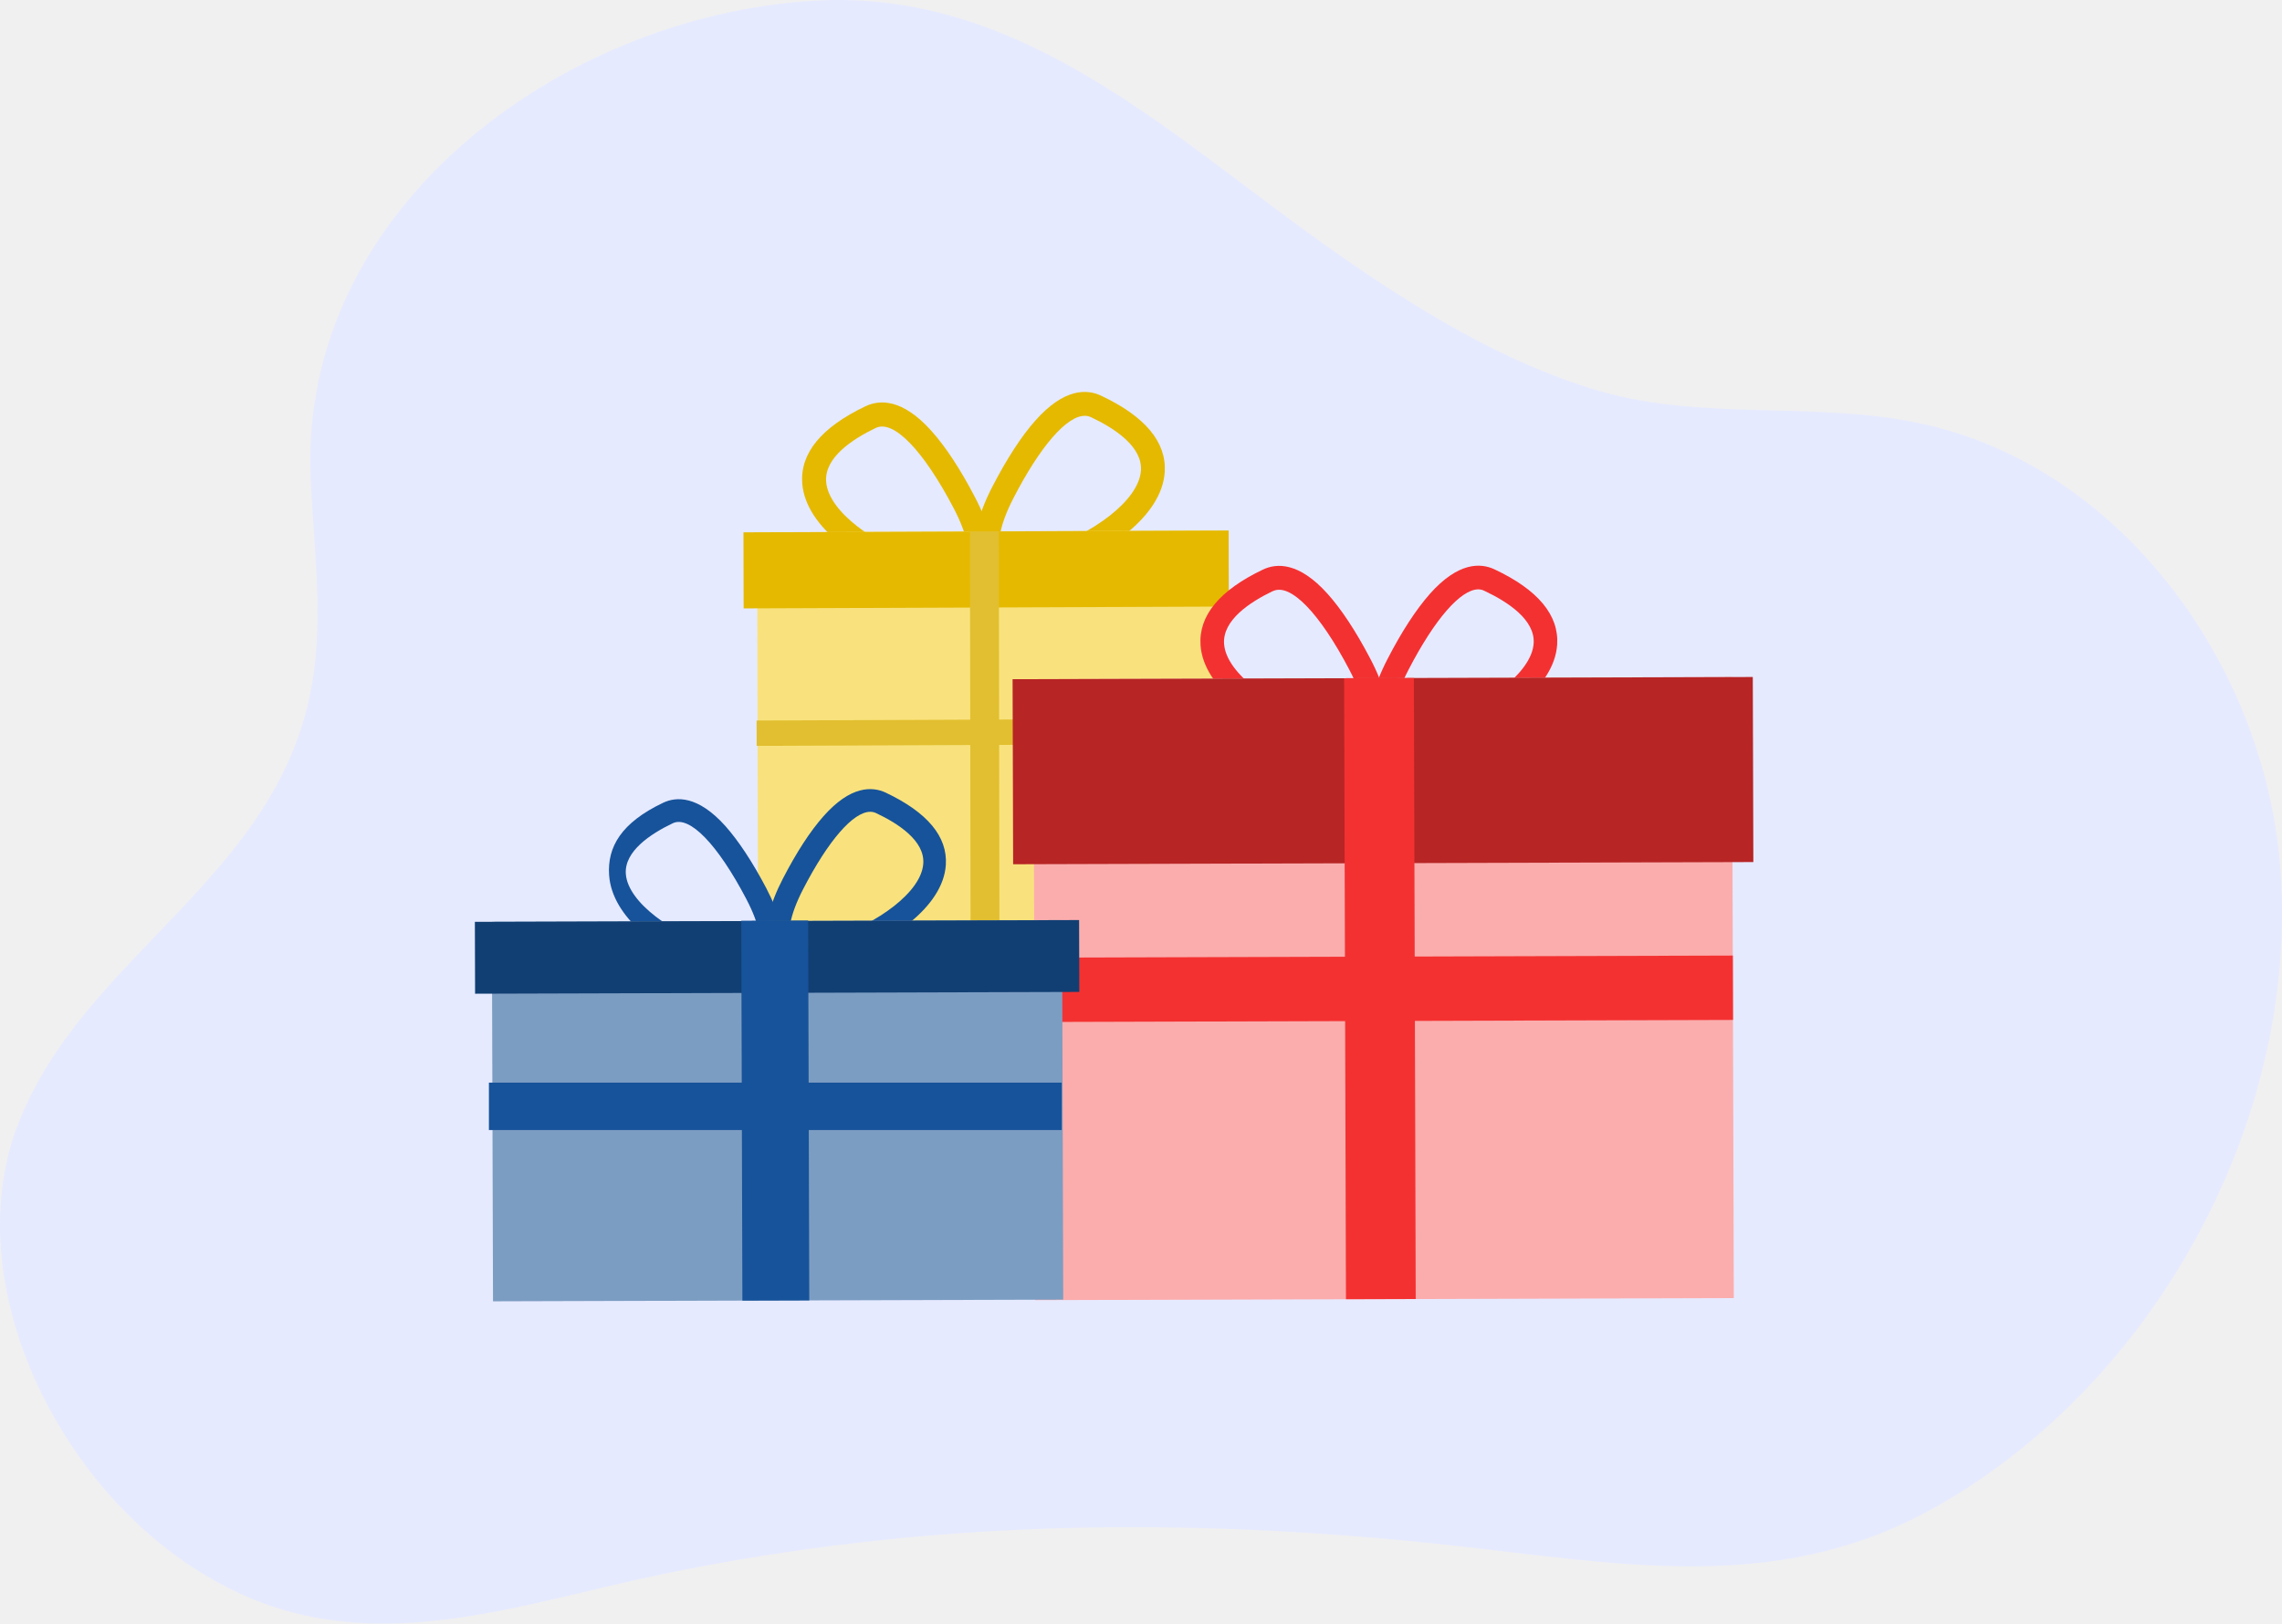
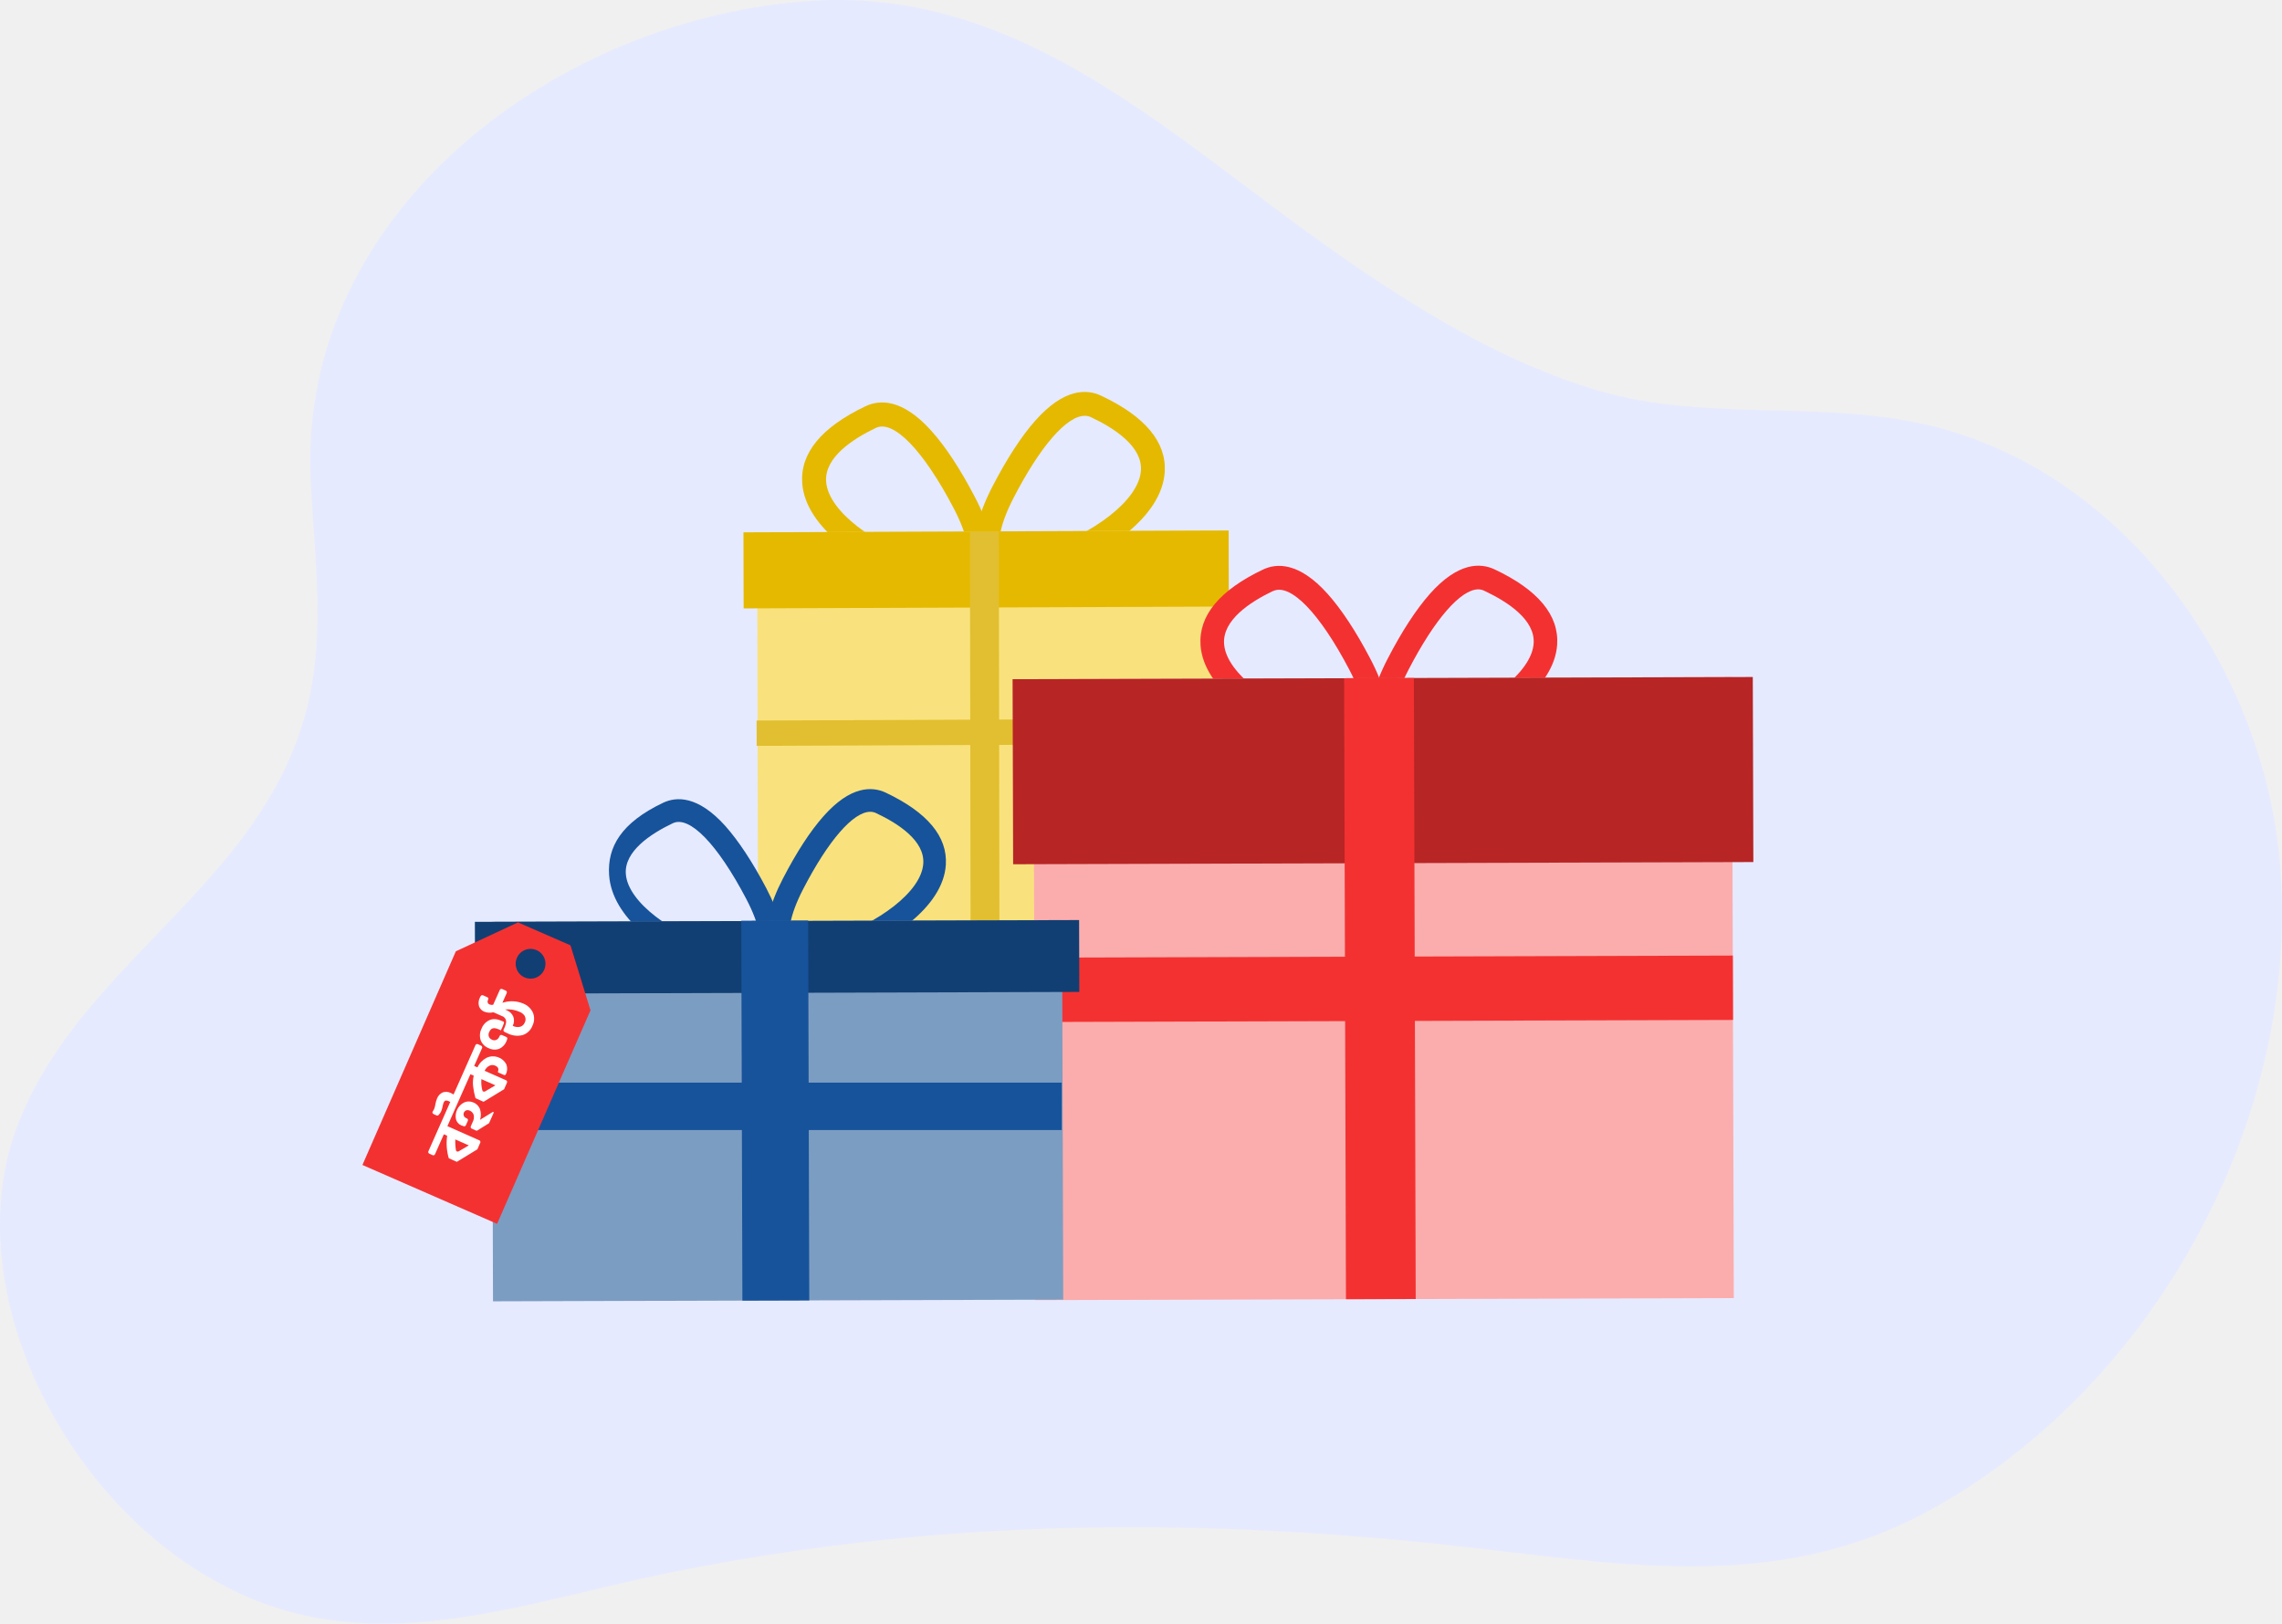
<svg xmlns="http://www.w3.org/2000/svg" viewBox="0 0 691.21 491.74">
  <defs>
-     <style>.cls-1{fill:#e6eaff;}.cls-2{fill:#e5b900;}.cls-3{fill:#f9e27d;}.cls-4{fill:#e2bf30;}.cls-5{fill:#f43131;}.cls-6{fill:#fbadad;}.cls-7{fill:#b72525;}.cls-8{fill:#17539a;}.cls-9{fill:#7c9dc2;}.cls-10{fill:#113f73;}</style>
+     <style>.cls-1{fill:#e6eaff;}.cls-2{fill:#e5b900;}.cls-3{fill:#f9e27d;}.cls-4{fill:#e2bf30;}.cls-5{fill:#f43131;}.cls-6{fill:#fbadad;}.cls-7{fill:#b72525;}.cls-8{fill:#17539a;}.cls-9{fill:#7c9dc2;}.cls-10{fill:#113f73;}.cls-11{fill:#fff;}</style>
  </defs>
  <g id="Layer_2" data-name="Layer 2">
    <g id="Illustration">
      <g id="back">
        <path class="cls-1" d="M60.06,475.78c-20.52-12.92-36.92-32.19-47.6-54-12.28-25.14-17.1-55.17-7-81.26,20-51.71,79.08-74.46,89.1-133.59,3.46-20.42.45-41.29-.47-62C90.5,63.31,169.83,4.89,246.34.23,309.88-3.64,355.43,42,403.9,76c24.49,17.17,51.39,33.88,80.33,42.35,31.7,9.29,65.44,3,97.54,9.91,60.13,12.85,103.67,72.16,108.82,133.43,6.51,77.48-38.52,158.87-106.31,195.84-47.17,25.73-95.15,15.82-146.35,10.33-80.38-8.62-157.86-7.51-237.1,8.87C157,485.78,113.08,502.82,70,481.37,66.59,479.67,63.27,477.8,60.06,475.78Z" />
      </g>
      <g id="Gift3">
        <path class="cls-2" d="M307.43,175.36c-4.25,0-7.4-1.22-9.51-3.72-5.07-6-1.35-16.48,2.67-24.25,4.4-8.51,8.79-15.26,13-20,8.75-9.87,15.64-9.56,19.88-7.57h0c13.4,6.29,19.9,14.09,19.32,23.18-.86,13.55-18,25.14-33.62,30.17A40,40,0,0,1,307.43,175.36Zm21.13-49.42c-5.43,0-13.43,9.14-21.52,24.79-4.54,8.77-5.07,14.46-3.58,16.22.56.67,3.21,2.59,13.52-.74,13.6-4.39,28-14.47,28.61-23.72.46-7.25-8-12.78-15.17-16.15A4.35,4.35,0,0,0,328.56,125.94Z" />
        <path class="cls-2" d="M288.58,178.49a39.82,39.82,0,0,1-11.8-2.18c-15.62-4.94-32.85-16.43-33.79-30-.63-9.08,5.82-16.91,19.19-23.28h0c4.23-2,11.12-2.36,19.92,7.45,4.28,4.76,8.71,11.49,13.16,20,4.06,7.74,7.84,18.22,2.81,24.23C296,177.22,292.83,178.47,288.58,178.49ZM265.3,129.6c-7.15,3.41-15.57,9-15.07,16.23.64,9.26,15.12,19.25,28.74,23.56,10.33,3.27,13,1.33,13.53.66,1.48-1.76.91-7.46-3.67-16.2-9.18-17.5-18.19-26.79-23.53-24.25Z" />
        <polygon class="cls-3" points="368.29 282.35 229.59 282.88 229.33 161.22 368.02 160.69 368.29 282.35" />
        <polygon class="cls-2" points="372.21 183.71 225.24 184.27 225.19 161.23 372.16 160.67 372.21 183.71" />
        <polygon class="cls-4" points="302.73 282.6 293.98 282.63 293.79 160.97 302.54 160.94 302.73 282.6" />
        <polygon class="cls-4" points="229.19 225.9 229.17 218.23 368.49 217.66 368.51 225.34 229.19 225.9" />
      </g>
      <g id="Gift2">
        <path class="cls-5" d="M427,227.12c-4.18,0-7.28-1.21-9.36-3.66-5-5.88-1.32-16.22,2.63-23.85,4.33-8.38,8.65-15,12.83-19.74,8.61-9.7,15.38-9.4,19.56-7.44h0c13.18,6.19,19.57,13.86,19,22.8-.85,13.33-17.74,24.73-33.08,29.68A39.2,39.2,0,0,1,427,227.12Zm20.79-48.62c-5.35,0-13.21,9-21.18,24.39-4.46,8.62-5,14.23-3.52,16,.56.66,3.17,2.55,13.31-.73,13.38-4.32,27.56-14.22,28.14-23.33.45-7.13-7.87-12.57-14.92-15.88A4.22,4.22,0,0,0,447.82,178.5Z" />
        <path class="cls-5" d="M408.49,227.06a39.37,39.37,0,0,1-11.61-2.14c-15.36-4.87-32.32-16.17-33.24-29.49-.62-8.94,5.73-16.64,18.88-22.91h0c4.16-2,10.94-2.32,19.6,7.33,4.2,4.69,8.56,11.3,12.94,19.66,4,7.61,7.71,17.92,2.76,23.83C415.76,225.81,412.67,227.05,408.49,227.06ZM385.59,179c-7,3.35-15.32,8.84-14.82,16,.63,9.1,14.87,18.93,28.27,23.17,10.16,3.21,12.76,1.31,13.31.65,1.45-1.74.9-7.34-3.62-15.94-9-17.21-17.89-26.35-23.14-23.85Z" />
        <rect class="cls-6" x="313.28" y="205.41" width="211.59" height="188.08" transform="translate(-0.87 1.22) rotate(-0.17)" />
        <rect class="cls-7" x="306.77" y="205.41" width="224.21" height="56.05" transform="translate(-0.67 1.21) rotate(-0.17)" />
        <rect class="cls-5" x="405.8" y="190.13" width="19.5" height="218.67" transform="translate(713.8 -116.95) rotate(89.83)" />
        <rect class="cls-5" x="407.39" y="205.42" width="21.13" height="188.08" transform="translate(-0.87 1.21) rotate(-0.17)" />
      </g>
      <g id="Gift1">
        <path class="cls-8" d="M243.6,292.57c-4,0-7-1.16-9-3.52-4.79-5.65-1.27-15.58,2.52-22.91,4.16-8.05,8.31-14.42,12.33-18.95,8.26-9.32,14.77-9,18.78-7.15h0c12.66,6,18.8,13.31,18.26,21.9-.81,12.8-17,23.75-31.77,28.51A37.78,37.78,0,0,1,243.6,292.57Zm20-46.7c-5.13,0-12.69,8.63-20.33,23.42-4.29,8.29-4.79,13.67-3.39,15.33.54.63,3,2.44,12.78-.7,12.85-4.15,26.48-13.67,27-22.42.44-6.84-7.55-12.07-14.33-15.25A4,4,0,0,0,263.57,245.87Z" />
        <path class="cls-8" d="M225.8,295.52a37.57,37.57,0,0,1-11.15-2.06c-14.76-4.67-29.27-15.59-30.15-28.39-.6-8.58,3.73-15.92,16.35-21.93h0c4-1.91,10.51-2.23,18.83,7,4,4.51,8.22,10.86,12.43,18.88,3.83,7.32,7.41,17.22,2.65,22.9C232.78,294.32,229.81,295.51,225.8,295.52Zm-22-46.19c-6.75,3.22-14.71,8.49-14.24,15.33.61,8.75,14.29,18.19,27.16,22.26,9.76,3.09,12.25,1.26,12.78.63,1.4-1.67.87-7.05-3.47-15.31-8.67-16.53-17.19-25.32-22.23-22.91Z" />
        <rect class="cls-9" x="149.13" y="278.95" width="172.72" height="114.95" transform="translate(-0.97 0.68) rotate(-0.17)" />
        <rect class="cls-10" x="143.85" y="278.95" width="183.02" height="21.77" transform="translate(-0.84 0.68) rotate(-0.17)" />
        <rect class="cls-8" x="224.68" y="278.85" width="20.26" height="115.06" transform="translate(-0.98 0.68) rotate(-0.17)" />
        <rect class="cls-8" x="228.35" y="249.31" width="14.36" height="173.5" transform="matrix(0, 1, -1, 0, 570.9, 99.55)" />
      </g>
+       <path class="cls-5" d="M138.07,288.13l-28.29,64.71,40.79,17.83L178.86,306l-6.06-19.68-15.9-6.95Zm26.77,5.58a4.51,4.51,0,1,1-2.32-5.94A4.5,4.5,0,0,1,164.84,293.71Z" />
+       <path class="cls-11" d="M143.39,333.91a3.39,3.39,0,0,0-2.82,0,4.67,4.67,0,0,0-2.46,5.1,2.81,2.81,0,0,0,1.65,1.85,3.94,3.94,0,0,0,.73.25.53.53,0,0,0,.62-.31l.6-1.34a.55.55,0,0,0-.32-.74l-.27-.11a1.26,1.26,0,0,1,.1-2.32,1.49,1.49,0,0,1,1.08.1,2,2,0,0,1,1.18,1.29,3.07,3.07,0,0,1-.29,2.11l-.58,1.32a.54.54,0,0,0,.27.72l1.4.62a.23.23,0,0,0,.2,0l3.6-2.23a.27.27,0,0,0,.08-.1l1.37-3.09a.19.19,0,0,0-.1-.25h0a.19.19,0,0,0-.18,0l-3.84,2.38a5.35,5.35,0,0,0,0-3.15A3.47,3.47,0,0,0,143.39,333.91Z" />
+       <path class="cls-11" d="M137.6,331l-.22.49a5.38,5.38,0,0,0-.82-.45,3.16,3.16,0,0,0-2.46-.18,3.31,3.31,0,0,0-1.73,1.87,8.07,8.07,0,0,0-.48,1.67,7,7,0,0,1-.39,1.49,3.79,3.79,0,0,1-.4.69.54.54,0,0,0,.2.83l.93.42a.56.56,0,0,0,.59-.1,3.55,3.55,0,0,0,.82-1.18,7.6,7.6,0,0,0,.41-1.38,7,7,0,0,1,.32-1.21c.17-.37.37-.58.61-.63a1.54,1.54,0,0,1,.92.18l.22.11.26.13-2.16,4.89-.33.73-4.13,9.32a.54.54,0,0,0,.28.72l1,.46a.54.54,0,0,0,.72-.28l2.68-6.05,1,.45a16.36,16.36,0,0,0,.46,6.71.24.24,0,0,0,.12.14l2.24,1a.23.23,0,0,0,.2,0l6.14-3.75v0h0l.87-2a.55.55,0,0,0-.28-.72l-9.67-4.28.36-.82.32-.73,3.39-7.64.32-.73,2.58-5.82,1,.43a9.52,9.52,0,0,0-.19,3.22,24.39,24.39,0,0,0,.69,3.5.23.23,0,0,0,.12.15l2.24,1a.23.23,0,0,0,.2,0l6.14-3.75v0h0l.87-2a.55.55,0,0,0-.28-.72l-6.49-2.87a3.2,3.2,0,0,1,1.47-1.54,2,2,0,0,1,1.76,0c.88.39,1.15,1,.79,1.79h0a.2.2,0,0,0,.1.26l1.75.77a.41.41,0,0,0,.55-.21h0a3.66,3.66,0,0,0,.16-3,4.55,4.55,0,0,0-6-2,6.22,6.22,0,0,0-2.75,2.89l-1-.42,2.4-5.42a.56.56,0,0,0-.28-.72l-1-.46a.55.55,0,0,0-.72.28l-6.07,13.69ZM142,346.91l-3.09,1.81a.54.54,0,0,1-.81-.38,16,16,0,0,1-.19-3.24Zm8.06-18.19-3.16,1.85a.55.55,0,0,1-.81-.35,10.41,10.41,0,0,1-.28-3.38Z" />
+       <path class="cls-11" d="M152.65,309.85a.37.37,0,0,0-.2-.45h0c-1.58-.7-2.7-.95-3.89-.55a4.54,4.54,0,0,0-2.68,2.64,4.67,4.67,0,0,0-.28,3.57,4.18,4.18,0,0,0,2.36,2.38,4.08,4.08,0,0,0,3.25.22,4.23,4.23,0,0,0,2.21-2.33,5.31,5.31,0,0,0,.22-.61.53.53,0,0,0-.3-.66l-1.29-.57a.55.55,0,0,0-.73.3c0,.06,0,.13-.09.2a1.68,1.68,0,0,1-.87.94,1.48,1.48,0,0,1-1.28,0,1.73,1.73,0,0,1-1-.95,1.7,1.7,0,0,1,.1-1.4c.57-1.29,1.38-1.47,3-.77.17.08.35.16.53.26h0A15.5,15.5,0,0,0,152.65,309.85Z" />
+       <path class="cls-11" d="M151.37,299.87l-2,4.47a2.31,2.31,0,0,1-1.08-.11c-.62-.28-.76-.81-.41-1.6h0a.43.43,0,0,0-.22-.57l-1.36-.61a.55.55,0,0,0-.7.24l-.23.44a3.58,3.58,0,0,0-.28,2.63,2.73,2.73,0,0,0,1.57,1.64,4.67,4.67,0,0,0,2.8.19l2.54,1.13a1.82,1.82,0,0,1,1.29,2h0a7.13,7.13,0,0,1-.74,2.08.56.56,0,0,0,.24.73c.31.16.64.32,1,.47a6.44,6.44,0,0,0,4.47.51,4.71,4.71,0,0,0,3-2.81,4.76,4.76,0,0,0,.16-4,5.42,5.42,0,0,0-2.95-2.76,8.88,8.88,0,0,0-5.81-.36l-.48.12,1.31-2.94a.55.55,0,0,0-.28-.72l-1.08-.48A.54.54,0,0,0,151.37,299.87Zm7.58,7.91a2,2,0,0,1,0,1.92,2.11,2.11,0,0,1-1.43,1.29,3.29,3.29,0,0,1-2.19-.28h0l0-.07a3.45,3.45,0,0,0,.14-2.75,3.62,3.62,0,0,0-2-1.93l-.48-.22a8.56,8.56,0,0,1,4.31.69A3.42,3.42,0,0,1,159,307.78Z" />
    </g>
  </g>
</svg>
